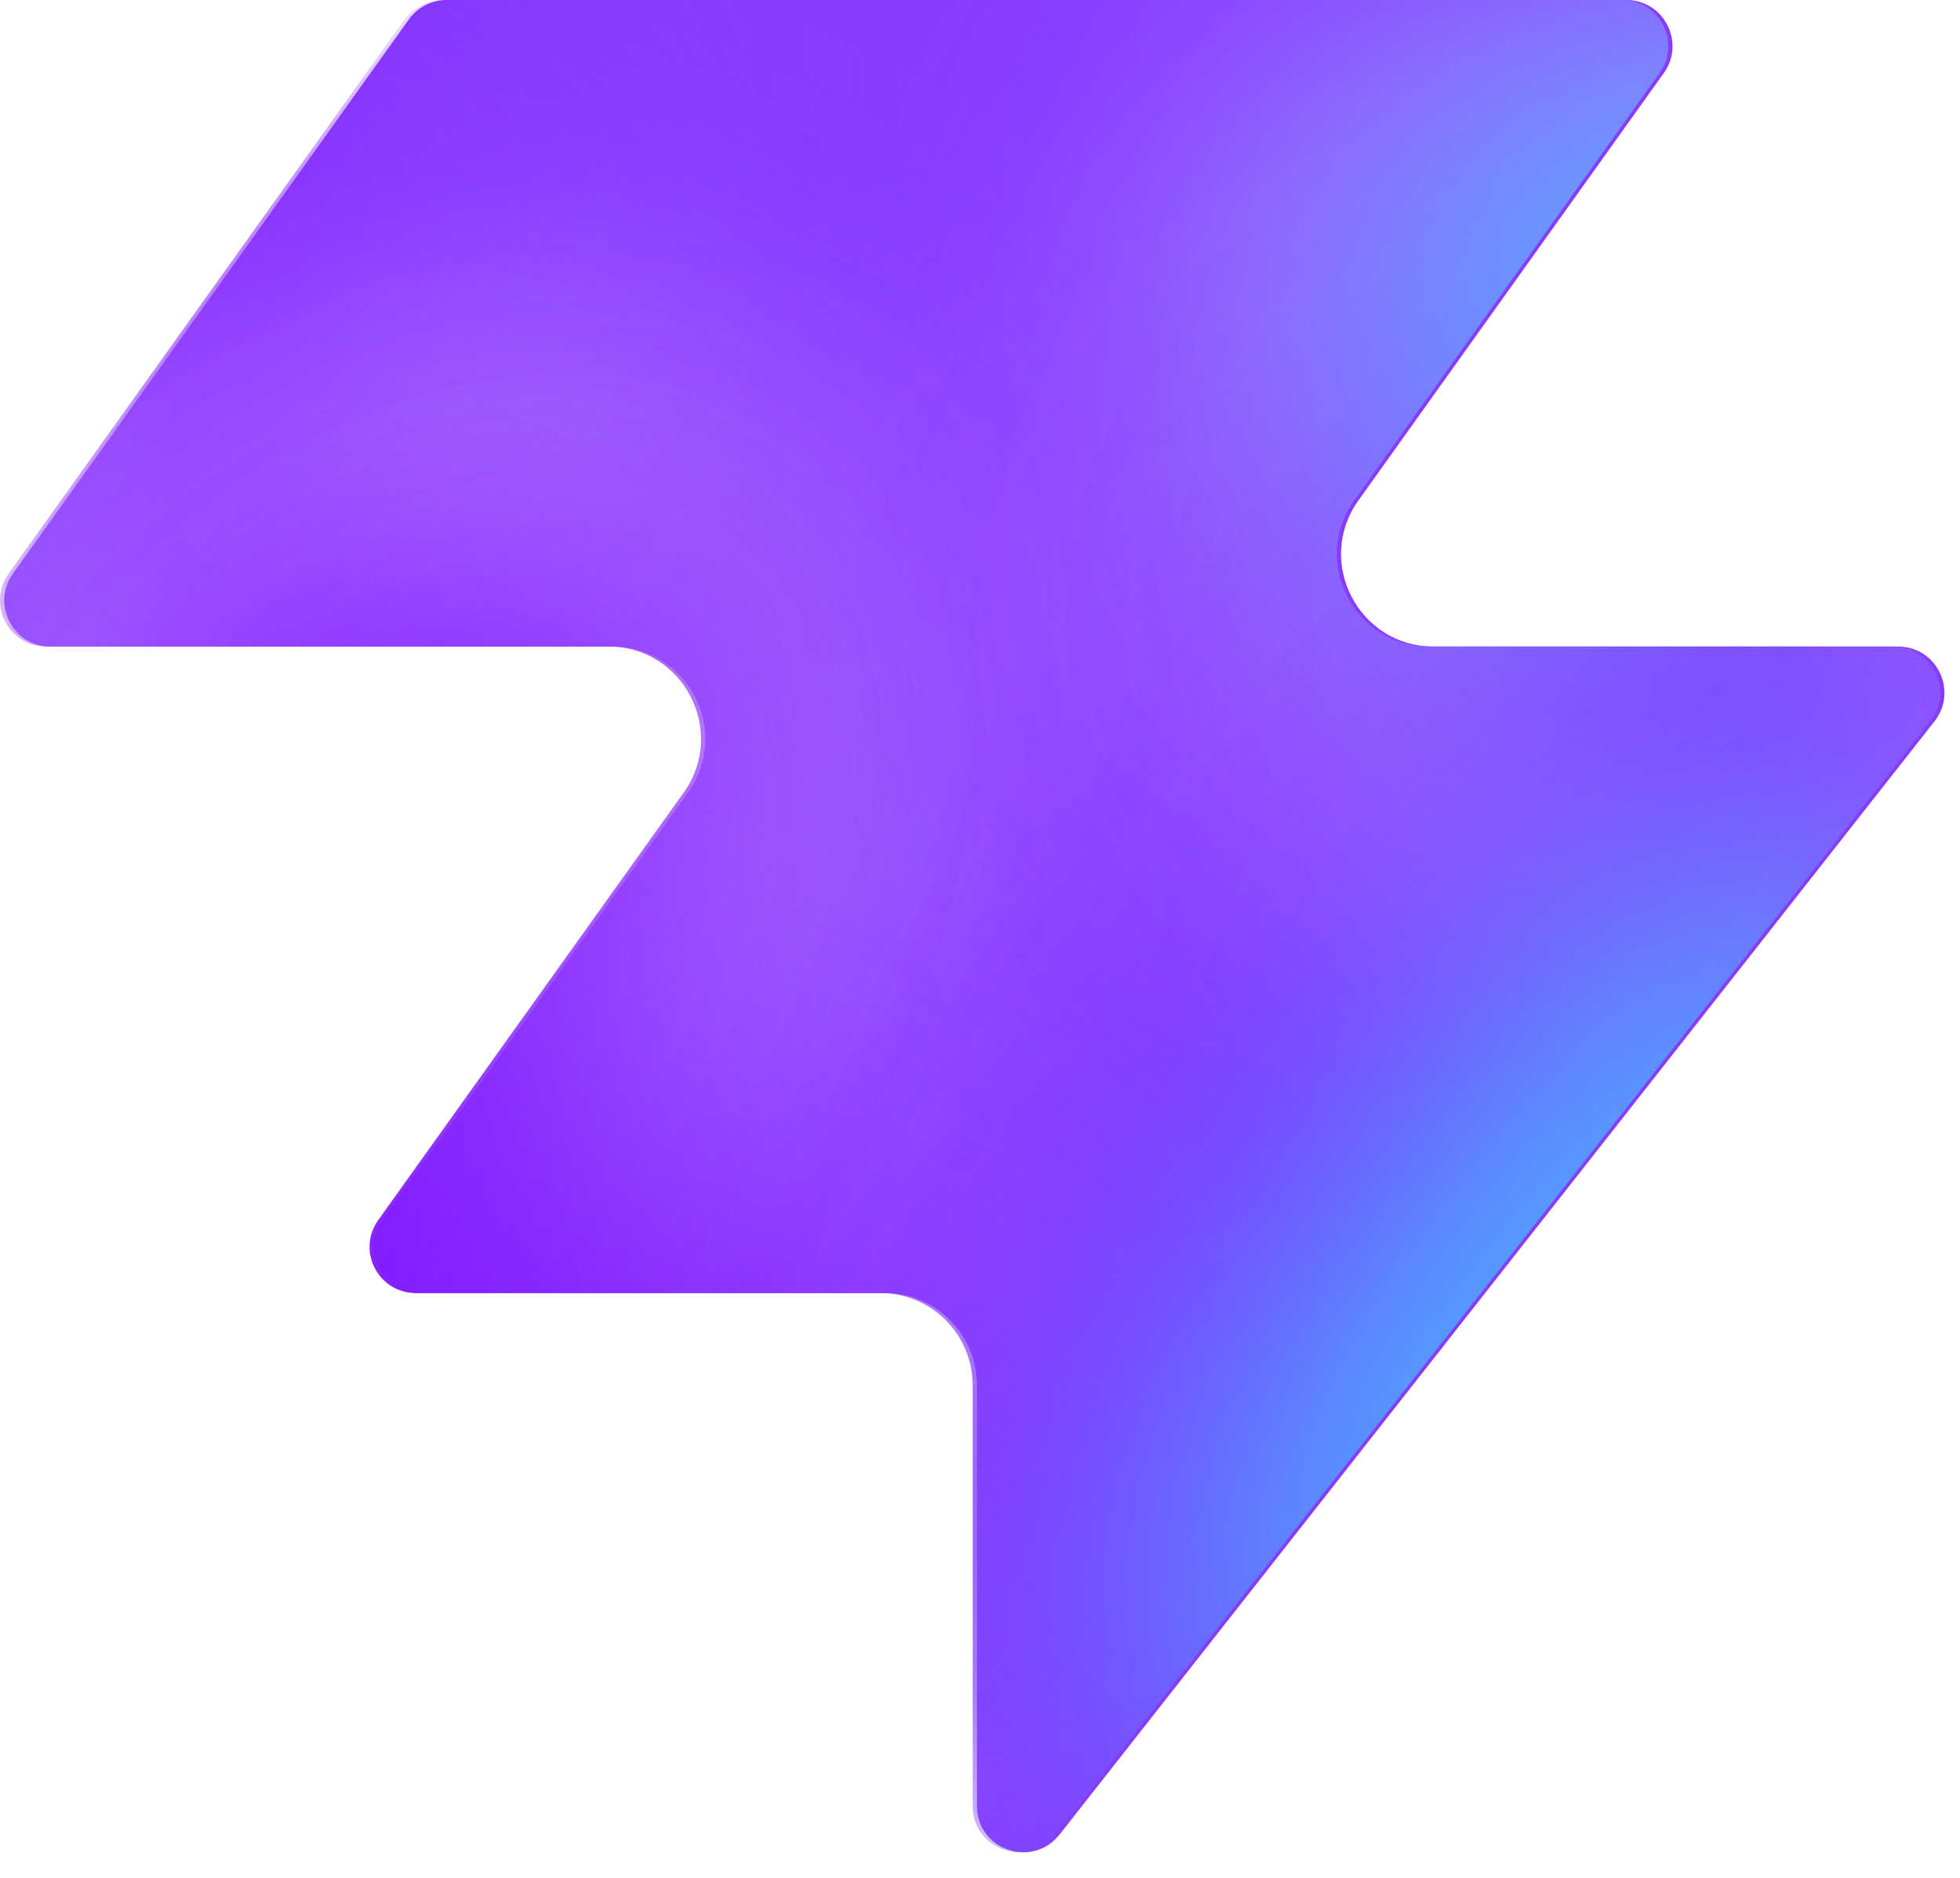
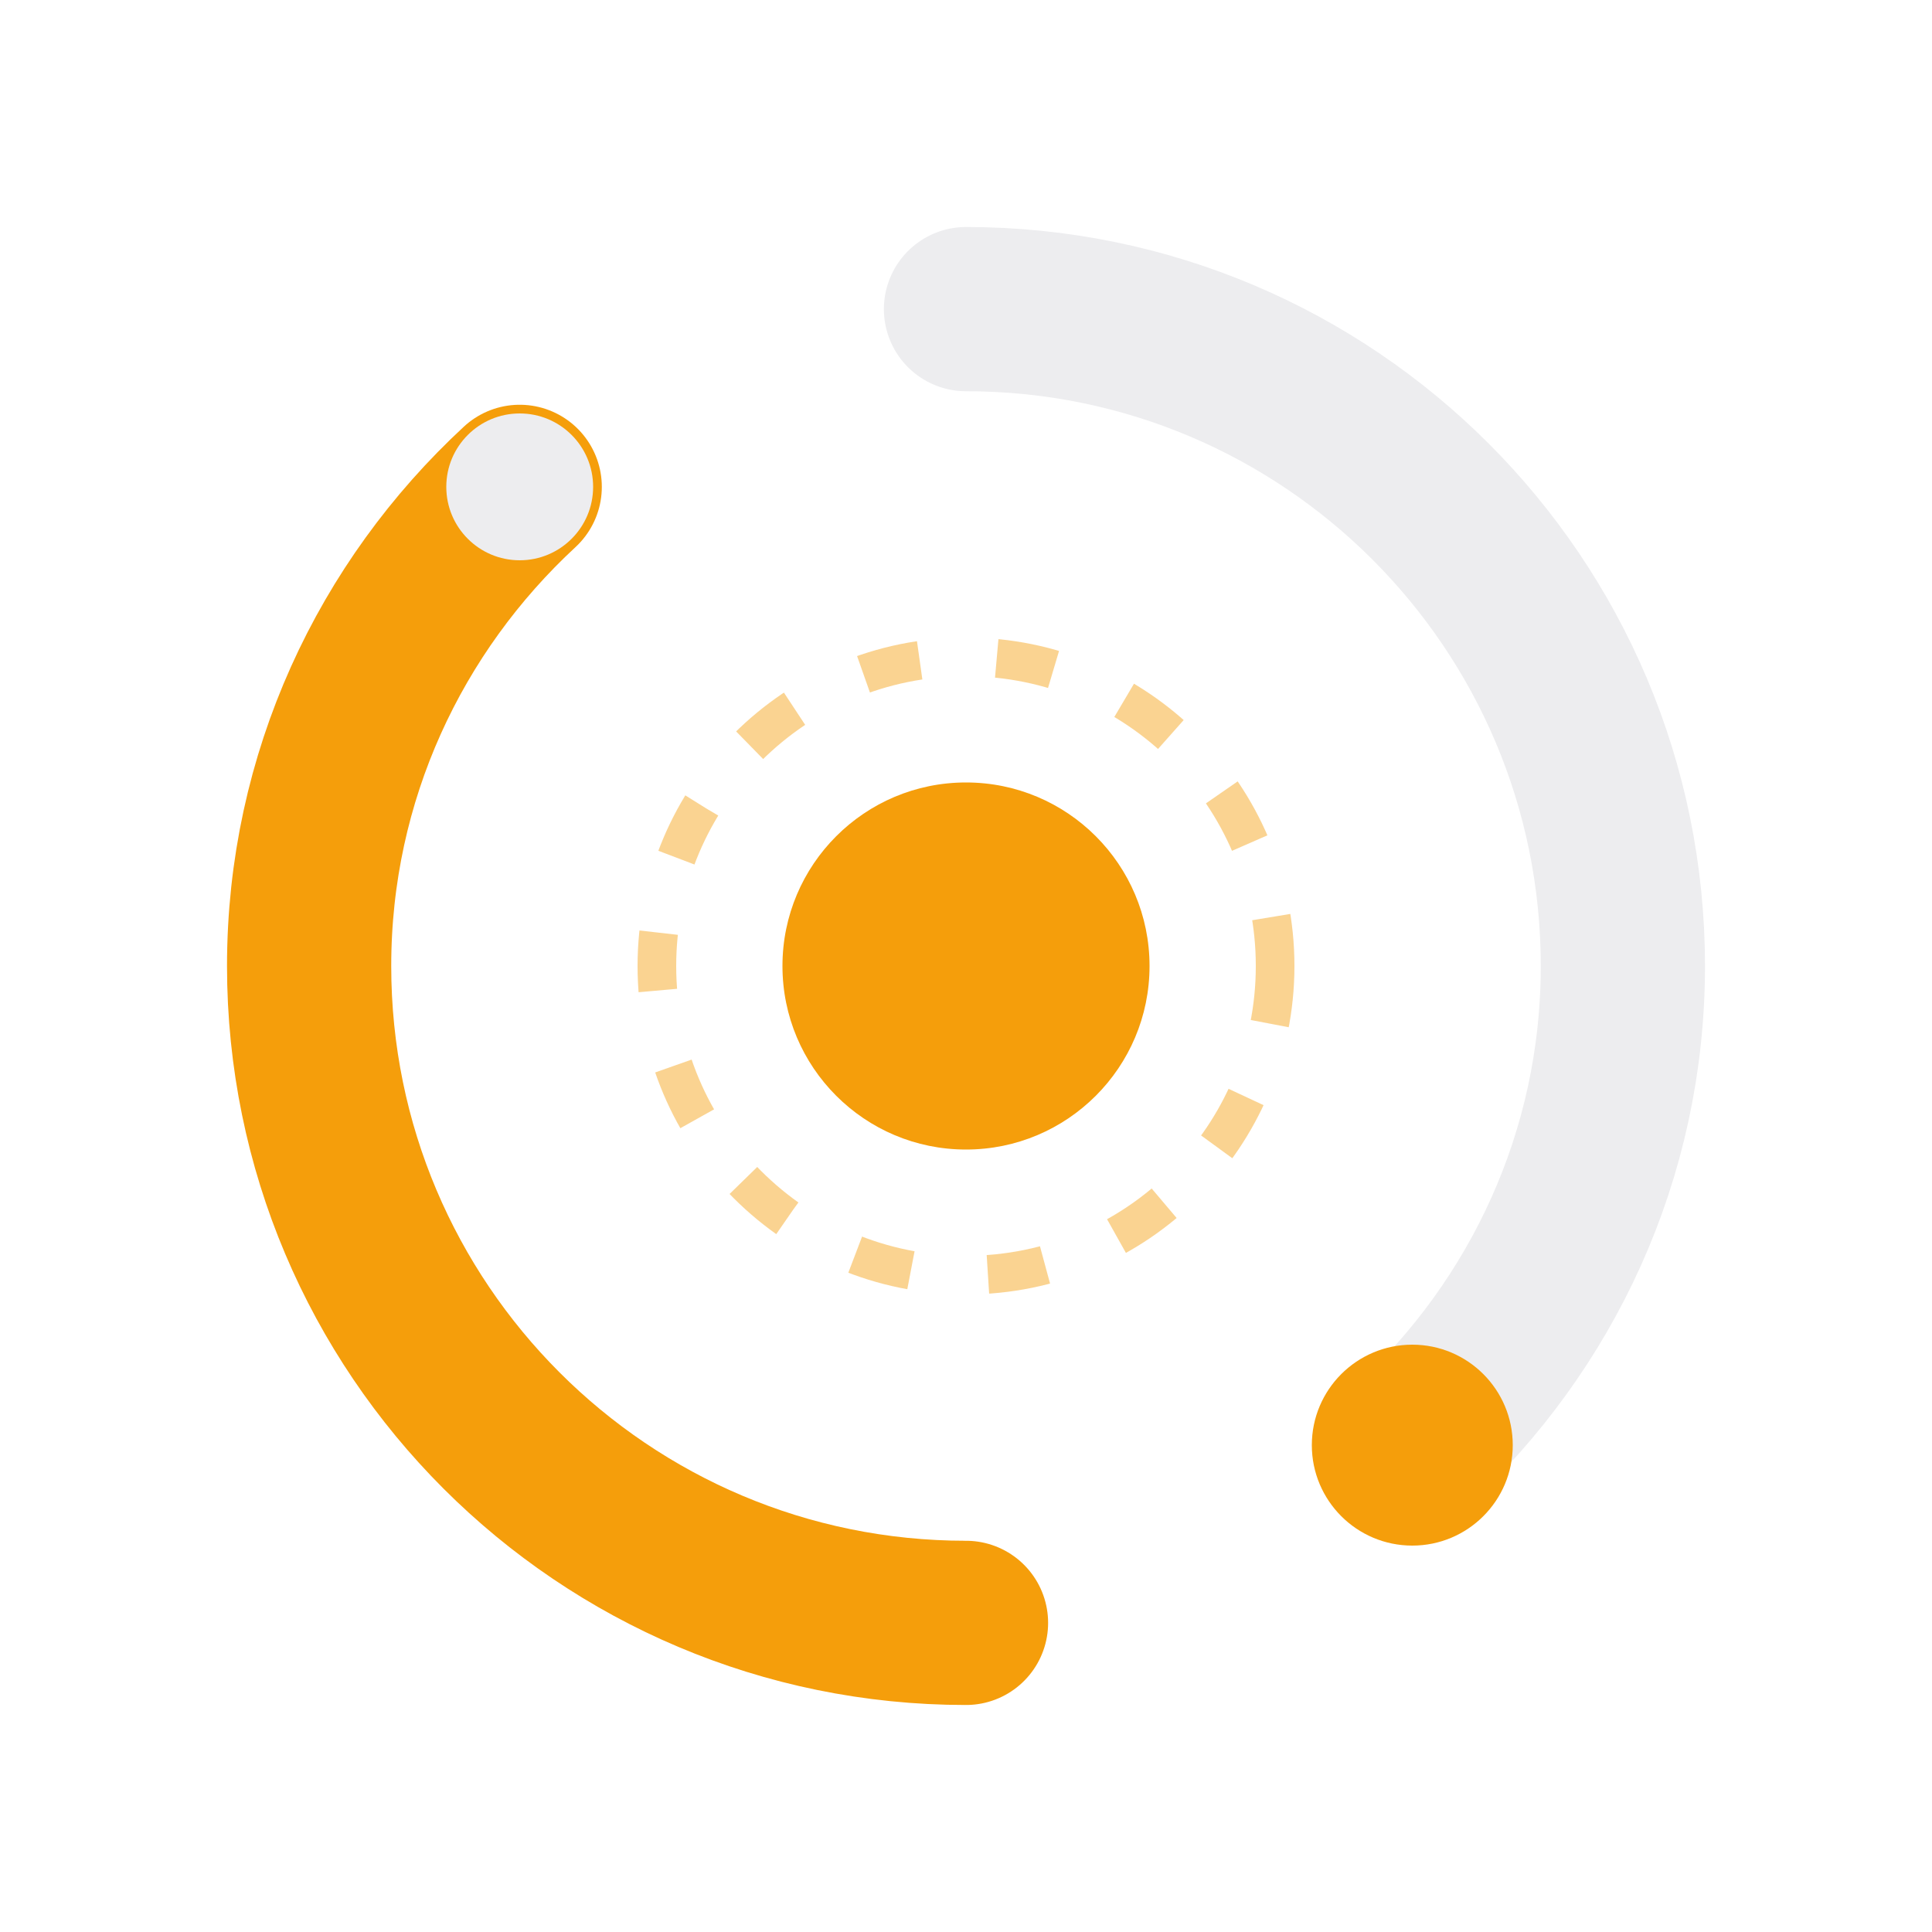
- <svg xmlns="http://www.w3.org/2000/svg" width="48" height="46" fill="none" viewBox="0 0 48 46">
-   <path fill="#863bff" d="M25.946 44.938c-.664.845-2.021.375-2.021-.698V33.937a2.26 2.26 0 0 0-2.262-2.262H10.287c-.92 0-1.456-1.04-.92-1.788l7.48-10.471c1.07-1.497 0-3.578-1.842-3.578H1.237c-.92 0-1.456-1.04-.92-1.788L10.013.474c.214-.297.556-.474.92-.474h28.894c.92 0 1.456 1.04.92 1.788l-7.48 10.471c-1.07 1.498 0 3.579 1.842 3.579h11.377c.943 0 1.473 1.088.89 1.83L25.947 44.94z" style="fill:#863bff;fill:color(display-p3 .525 .23 1);fill-opacity:1" />
-   <mask id="a" width="48" height="46" x="0" y="0" maskUnits="userSpaceOnUse" style="mask-type:alpha">
-     <path fill="#000" d="M25.842 44.938c-.664.844-2.021.375-2.021-.698V33.937a2.26 2.26 0 0 0-2.262-2.262H10.183c-.92 0-1.456-1.04-.92-1.788l7.48-10.471c1.07-1.498 0-3.579-1.842-3.579H1.133c-.92 0-1.456-1.04-.92-1.787L9.91.473c.214-.297.556-.474.92-.474h28.894c.92 0 1.456 1.04.92 1.788l-7.48 10.471c-1.07 1.498 0 3.578 1.842 3.578h11.377c.943 0 1.473 1.088.89 1.832L25.843 44.94z" style="fill:#000;fill-opacity:1" />
-   </mask>
-   <g mask="url(#a)">
-     <g filter="url(#b)">
-       <ellipse cx="5.508" cy="14.704" fill="#ede6ff" rx="5.508" ry="14.704" style="fill:#ede6ff;fill:color(display-p3 .927 .903 1);fill-opacity:1" transform="matrix(.00324 1 1 -.00324 -4.47 31.516)" />
-     </g>
-     <g filter="url(#c)">
-       <ellipse cx="10.399" cy="29.851" fill="#ede6ff" rx="10.399" ry="29.851" style="fill:#ede6ff;fill:color(display-p3 .927 .903 1);fill-opacity:1" transform="matrix(.00324 1 1 -.00324 -39.328 7.883)" />
-     </g>
-     <g filter="url(#d)">
-       <ellipse cx="5.508" cy="30.487" fill="#7e14ff" rx="5.508" ry="30.487" style="fill:#7e14ff;fill:color(display-p3 .492 .077 1);fill-opacity:1" transform="rotate(89.814 -25.913 -14.639)scale(1 -1)" />
-     </g>
-     <g filter="url(#e)">
-       <ellipse cx="5.508" cy="30.599" fill="#7e14ff" rx="5.508" ry="30.599" style="fill:#7e14ff;fill:color(display-p3 .492 .077 1);fill-opacity:1" transform="rotate(89.814 -32.644 -3.334)scale(1 -1)" />
-     </g>
-     <g filter="url(#f)">
-       <ellipse cx="5.508" cy="30.599" fill="#7e14ff" rx="5.508" ry="30.599" style="fill:#7e14ff;fill:color(display-p3 .492 .077 1);fill-opacity:1" transform="matrix(.00324 1 1 -.00324 -34.34 30.47)" />
-     </g>
-     <g filter="url(#g)">
-       <ellipse cx="14.072" cy="22.078" fill="#ede6ff" rx="14.072" ry="22.078" style="fill:#ede6ff;fill:color(display-p3 .927 .903 1);fill-opacity:1" transform="rotate(93.35 24.506 48.493)scale(-1 1)" />
-     </g>
-     <g filter="url(#h)">
-       <ellipse cx="3.47" cy="21.501" fill="#7e14ff" rx="3.47" ry="21.501" style="fill:#7e14ff;fill:color(display-p3 .492 .077 1);fill-opacity:1" transform="rotate(89.009 28.708 47.59)scale(-1 1)" />
-     </g>
-     <g filter="url(#i)">
-       <ellipse cx="3.47" cy="21.501" fill="#7e14ff" rx="3.47" ry="21.501" style="fill:#7e14ff;fill:color(display-p3 .492 .077 1);fill-opacity:1" transform="rotate(89.009 28.708 47.59)scale(-1 1)" />
-     </g>
-     <g filter="url(#j)">
-       <ellipse cx=".387" cy="8.972" fill="#7e14ff" rx="4.407" ry="29.108" style="fill:#7e14ff;fill:color(display-p3 .492 .077 1);fill-opacity:1" transform="rotate(39.51 .387 8.972)" />
-     </g>
-     <g filter="url(#k)">
-       <ellipse cx="47.523" cy="-6.092" fill="#7e14ff" rx="4.407" ry="29.108" style="fill:#7e14ff;fill:color(display-p3 .492 .077 1);fill-opacity:1" transform="rotate(37.892 47.523 -6.092)" />
-     </g>
-     <g filter="url(#l)">
-       <ellipse cx="41.412" cy="6.333" fill="#47bfff" rx="5.971" ry="9.665" style="fill:#47bfff;fill:color(display-p3 .28 .748 1);fill-opacity:1" transform="rotate(37.892 41.412 6.333)" />
-     </g>
-     <g filter="url(#m)">
-       <ellipse cx="-1.879" cy="38.332" fill="#7e14ff" rx="4.407" ry="29.108" style="fill:#7e14ff;fill:color(display-p3 .492 .077 1);fill-opacity:1" transform="rotate(37.892 -1.88 38.332)" />
-     </g>
-     <g filter="url(#n)">
-       <ellipse cx="-1.879" cy="38.332" fill="#7e14ff" rx="4.407" ry="29.108" style="fill:#7e14ff;fill:color(display-p3 .492 .077 1);fill-opacity:1" transform="rotate(37.892 -1.88 38.332)" />
-     </g>
-     <g filter="url(#o)">
-       <ellipse cx="35.651" cy="29.907" fill="#7e14ff" rx="4.407" ry="29.108" style="fill:#7e14ff;fill:color(display-p3 .492 .077 1);fill-opacity:1" transform="rotate(37.892 35.651 29.907)" />
-     </g>
-     <g filter="url(#p)">
-       <ellipse cx="38.418" cy="32.4" fill="#47bfff" rx="5.971" ry="15.297" style="fill:#47bfff;fill:color(display-p3 .28 .748 1);fill-opacity:1" transform="rotate(37.892 38.418 32.4)" />
-     </g>
-   </g>
-   <defs>
-     <filter id="b" width="60.045" height="41.654" x="-19.77" y="16.149" color-interpolation-filters="sRGB" filterUnits="userSpaceOnUse">
-       <feFlood flood-opacity="0" result="BackgroundImageFix" />
-       <feBlend in="SourceGraphic" in2="BackgroundImageFix" result="shape" />
-       <feGaussianBlur result="effect1_foregroundBlur_2002_17158" stdDeviation="7.659" />
-     </filter>
-     <filter id="c" width="90.34" height="51.437" x="-54.613" y="-7.533" color-interpolation-filters="sRGB" filterUnits="userSpaceOnUse">
-       <feFlood flood-opacity="0" result="BackgroundImageFix" />
-       <feBlend in="SourceGraphic" in2="BackgroundImageFix" result="shape" />
-       <feGaussianBlur result="effect1_foregroundBlur_2002_17158" stdDeviation="7.659" />
-     </filter>
-     <filter id="d" width="79.355" height="29.4" x="-49.64" y="2.03" color-interpolation-filters="sRGB" filterUnits="userSpaceOnUse">
-       <feFlood flood-opacity="0" result="BackgroundImageFix" />
-       <feBlend in="SourceGraphic" in2="BackgroundImageFix" result="shape" />
-       <feGaussianBlur result="effect1_foregroundBlur_2002_17158" stdDeviation="4.596" />
-     </filter>
-     <filter id="e" width="79.579" height="29.4" x="-45.045" y="20.029" color-interpolation-filters="sRGB" filterUnits="userSpaceOnUse">
-       <feFlood flood-opacity="0" result="BackgroundImageFix" />
-       <feBlend in="SourceGraphic" in2="BackgroundImageFix" result="shape" />
-       <feGaussianBlur result="effect1_foregroundBlur_2002_17158" stdDeviation="4.596" />
-     </filter>
-     <filter id="f" width="79.579" height="29.4" x="-43.513" y="21.178" color-interpolation-filters="sRGB" filterUnits="userSpaceOnUse">
-       <feFlood flood-opacity="0" result="BackgroundImageFix" />
-       <feBlend in="SourceGraphic" in2="BackgroundImageFix" result="shape" />
-       <feGaussianBlur result="effect1_foregroundBlur_2002_17158" stdDeviation="4.596" />
-     </filter>
-     <filter id="g" width="74.749" height="58.852" x="15.756" y="-17.901" color-interpolation-filters="sRGB" filterUnits="userSpaceOnUse">
-       <feFlood flood-opacity="0" result="BackgroundImageFix" />
-       <feBlend in="SourceGraphic" in2="BackgroundImageFix" result="shape" />
-       <feGaussianBlur result="effect1_foregroundBlur_2002_17158" stdDeviation="7.659" />
-     </filter>
-     <filter id="h" width="61.377" height="25.362" x="23.548" y="2.284" color-interpolation-filters="sRGB" filterUnits="userSpaceOnUse">
-       <feFlood flood-opacity="0" result="BackgroundImageFix" />
-       <feBlend in="SourceGraphic" in2="BackgroundImageFix" result="shape" />
-       <feGaussianBlur result="effect1_foregroundBlur_2002_17158" stdDeviation="4.596" />
-     </filter>
-     <filter id="i" width="61.377" height="25.362" x="23.548" y="2.284" color-interpolation-filters="sRGB" filterUnits="userSpaceOnUse">
-       <feFlood flood-opacity="0" result="BackgroundImageFix" />
-       <feBlend in="SourceGraphic" in2="BackgroundImageFix" result="shape" />
-       <feGaussianBlur result="effect1_foregroundBlur_2002_17158" stdDeviation="4.596" />
-     </filter>
-     <filter id="j" width="56.045" height="63.649" x="-27.636" y="-22.853" color-interpolation-filters="sRGB" filterUnits="userSpaceOnUse">
-       <feFlood flood-opacity="0" result="BackgroundImageFix" />
-       <feBlend in="SourceGraphic" in2="BackgroundImageFix" result="shape" />
-       <feGaussianBlur result="effect1_foregroundBlur_2002_17158" stdDeviation="4.596" />
-     </filter>
-     <filter id="k" width="54.814" height="64.646" x="20.116" y="-38.415" color-interpolation-filters="sRGB" filterUnits="userSpaceOnUse">
-       <feFlood flood-opacity="0" result="BackgroundImageFix" />
-       <feBlend in="SourceGraphic" in2="BackgroundImageFix" result="shape" />
-       <feGaussianBlur result="effect1_foregroundBlur_2002_17158" stdDeviation="4.596" />
-     </filter>
-     <filter id="l" width="33.541" height="35.313" x="24.641" y="-11.323" color-interpolation-filters="sRGB" filterUnits="userSpaceOnUse">
-       <feFlood flood-opacity="0" result="BackgroundImageFix" />
-       <feBlend in="SourceGraphic" in2="BackgroundImageFix" result="shape" />
-       <feGaussianBlur result="effect1_foregroundBlur_2002_17158" stdDeviation="4.596" />
-     </filter>
-     <filter id="m" width="54.814" height="64.646" x="-29.286" y="6.009" color-interpolation-filters="sRGB" filterUnits="userSpaceOnUse">
-       <feFlood flood-opacity="0" result="BackgroundImageFix" />
-       <feBlend in="SourceGraphic" in2="BackgroundImageFix" result="shape" />
-       <feGaussianBlur result="effect1_foregroundBlur_2002_17158" stdDeviation="4.596" />
-     </filter>
-     <filter id="n" width="54.814" height="64.646" x="-29.286" y="6.009" color-interpolation-filters="sRGB" filterUnits="userSpaceOnUse">
-       <feFlood flood-opacity="0" result="BackgroundImageFix" />
-       <feBlend in="SourceGraphic" in2="BackgroundImageFix" result="shape" />
-       <feGaussianBlur result="effect1_foregroundBlur_2002_17158" stdDeviation="4.596" />
-     </filter>
-     <filter id="o" width="54.814" height="64.646" x="8.244" y="-2.416" color-interpolation-filters="sRGB" filterUnits="userSpaceOnUse">
-       <feFlood flood-opacity="0" result="BackgroundImageFix" />
-       <feBlend in="SourceGraphic" in2="BackgroundImageFix" result="shape" />
-       <feGaussianBlur result="effect1_foregroundBlur_2002_17158" stdDeviation="4.596" />
-     </filter>
-     <filter id="p" width="39.409" height="43.623" x="18.713" y="10.588" color-interpolation-filters="sRGB" filterUnits="userSpaceOnUse">
-       <feFlood flood-opacity="0" result="BackgroundImageFix" />
-       <feBlend in="SourceGraphic" in2="BackgroundImageFix" result="shape" />
-       <feGaussianBlur result="effect1_foregroundBlur_2002_17158" stdDeviation="4.596" />
-     </filter>
-   </defs>
+ <svg xmlns="http://www.w3.org/2000/svg" viewBox="0 0 100 100" fill="none">
+   <style>
+     .orbit-upper-arc { stroke: #EDEDEF; }
+     .orbit-lower-arc { stroke: #F59E0B; }
+     .orbit-core { fill: #F59E0B; }
+     .orbit-node-top { fill: #EDEDEF; }
+     .orbit-node-bottom { fill: #F59E0B; }
+     .orbit-ring { stroke: #F59E0B; }
+     @media (prefers-color-scheme: light) {
+       .orbit-upper-arc { stroke: #1C1917; }
+       .orbit-lower-arc { stroke: #D97706; }
+       .orbit-core { fill: #D97706; }
+       .orbit-node-top { fill: #1C1917; }
+       .orbit-node-bottom { fill: #D97706; }
+       .orbit-ring { stroke: #D97706; }
+     }
+   </style>
+   <circle class="orbit-ring" cx="50" cy="50" r="16" stroke-width="2" stroke-dasharray="3 4" opacity="0.45" />
+   <path class="orbit-lower-arc" d="M 50 84 C 31.22 84 16 68.78 16 50 C 16 40.2 20.2 31.4 26.9 25.2" stroke-width="8.5" stroke-linecap="round" />
+   <path class="orbit-upper-arc" d="M 50 16 C 68.78 16 84 31.22 84 50 C 84 59.8 79.8 68.6 73.1 74.8" stroke-width="8.5" stroke-linecap="round" />
+   <circle class="orbit-node-top" cx="26.9" cy="25.2" r="3.8" />
+   <circle class="orbit-node-bottom" cx="73.1" cy="74.8" r="5.2" />
+   <circle class="orbit-core" cx="50" cy="50" r="9.5" />
</svg>
